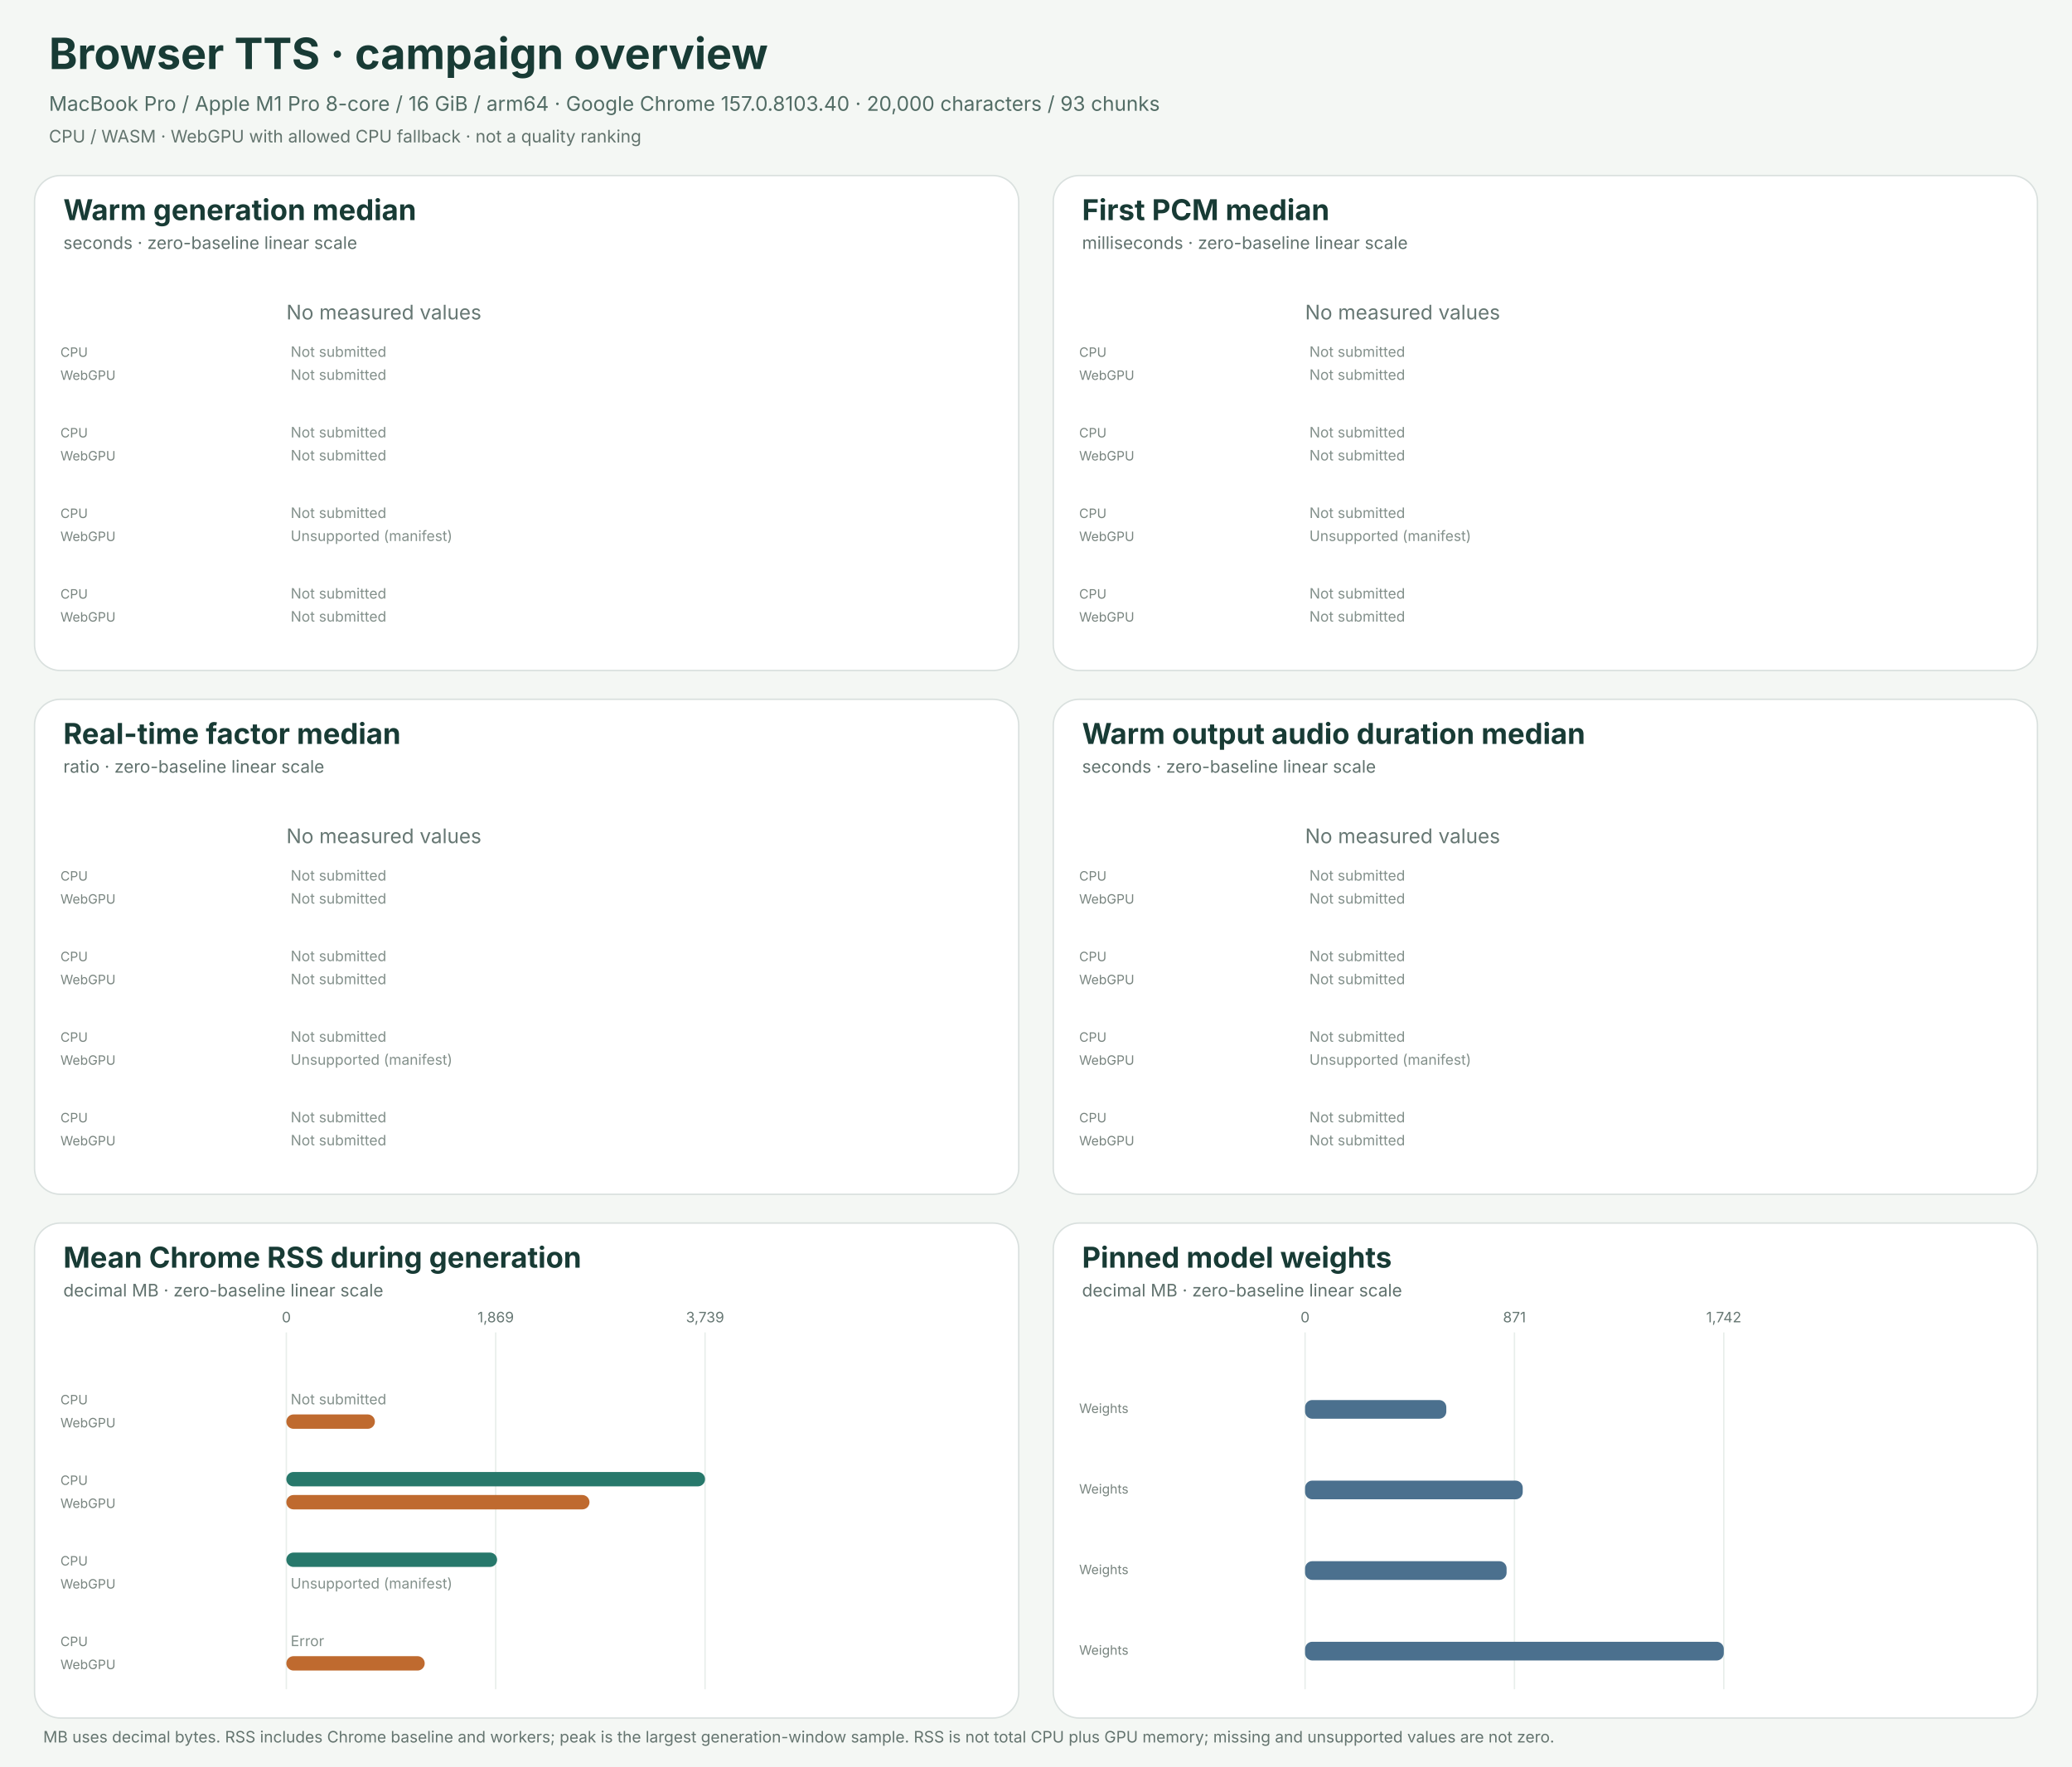
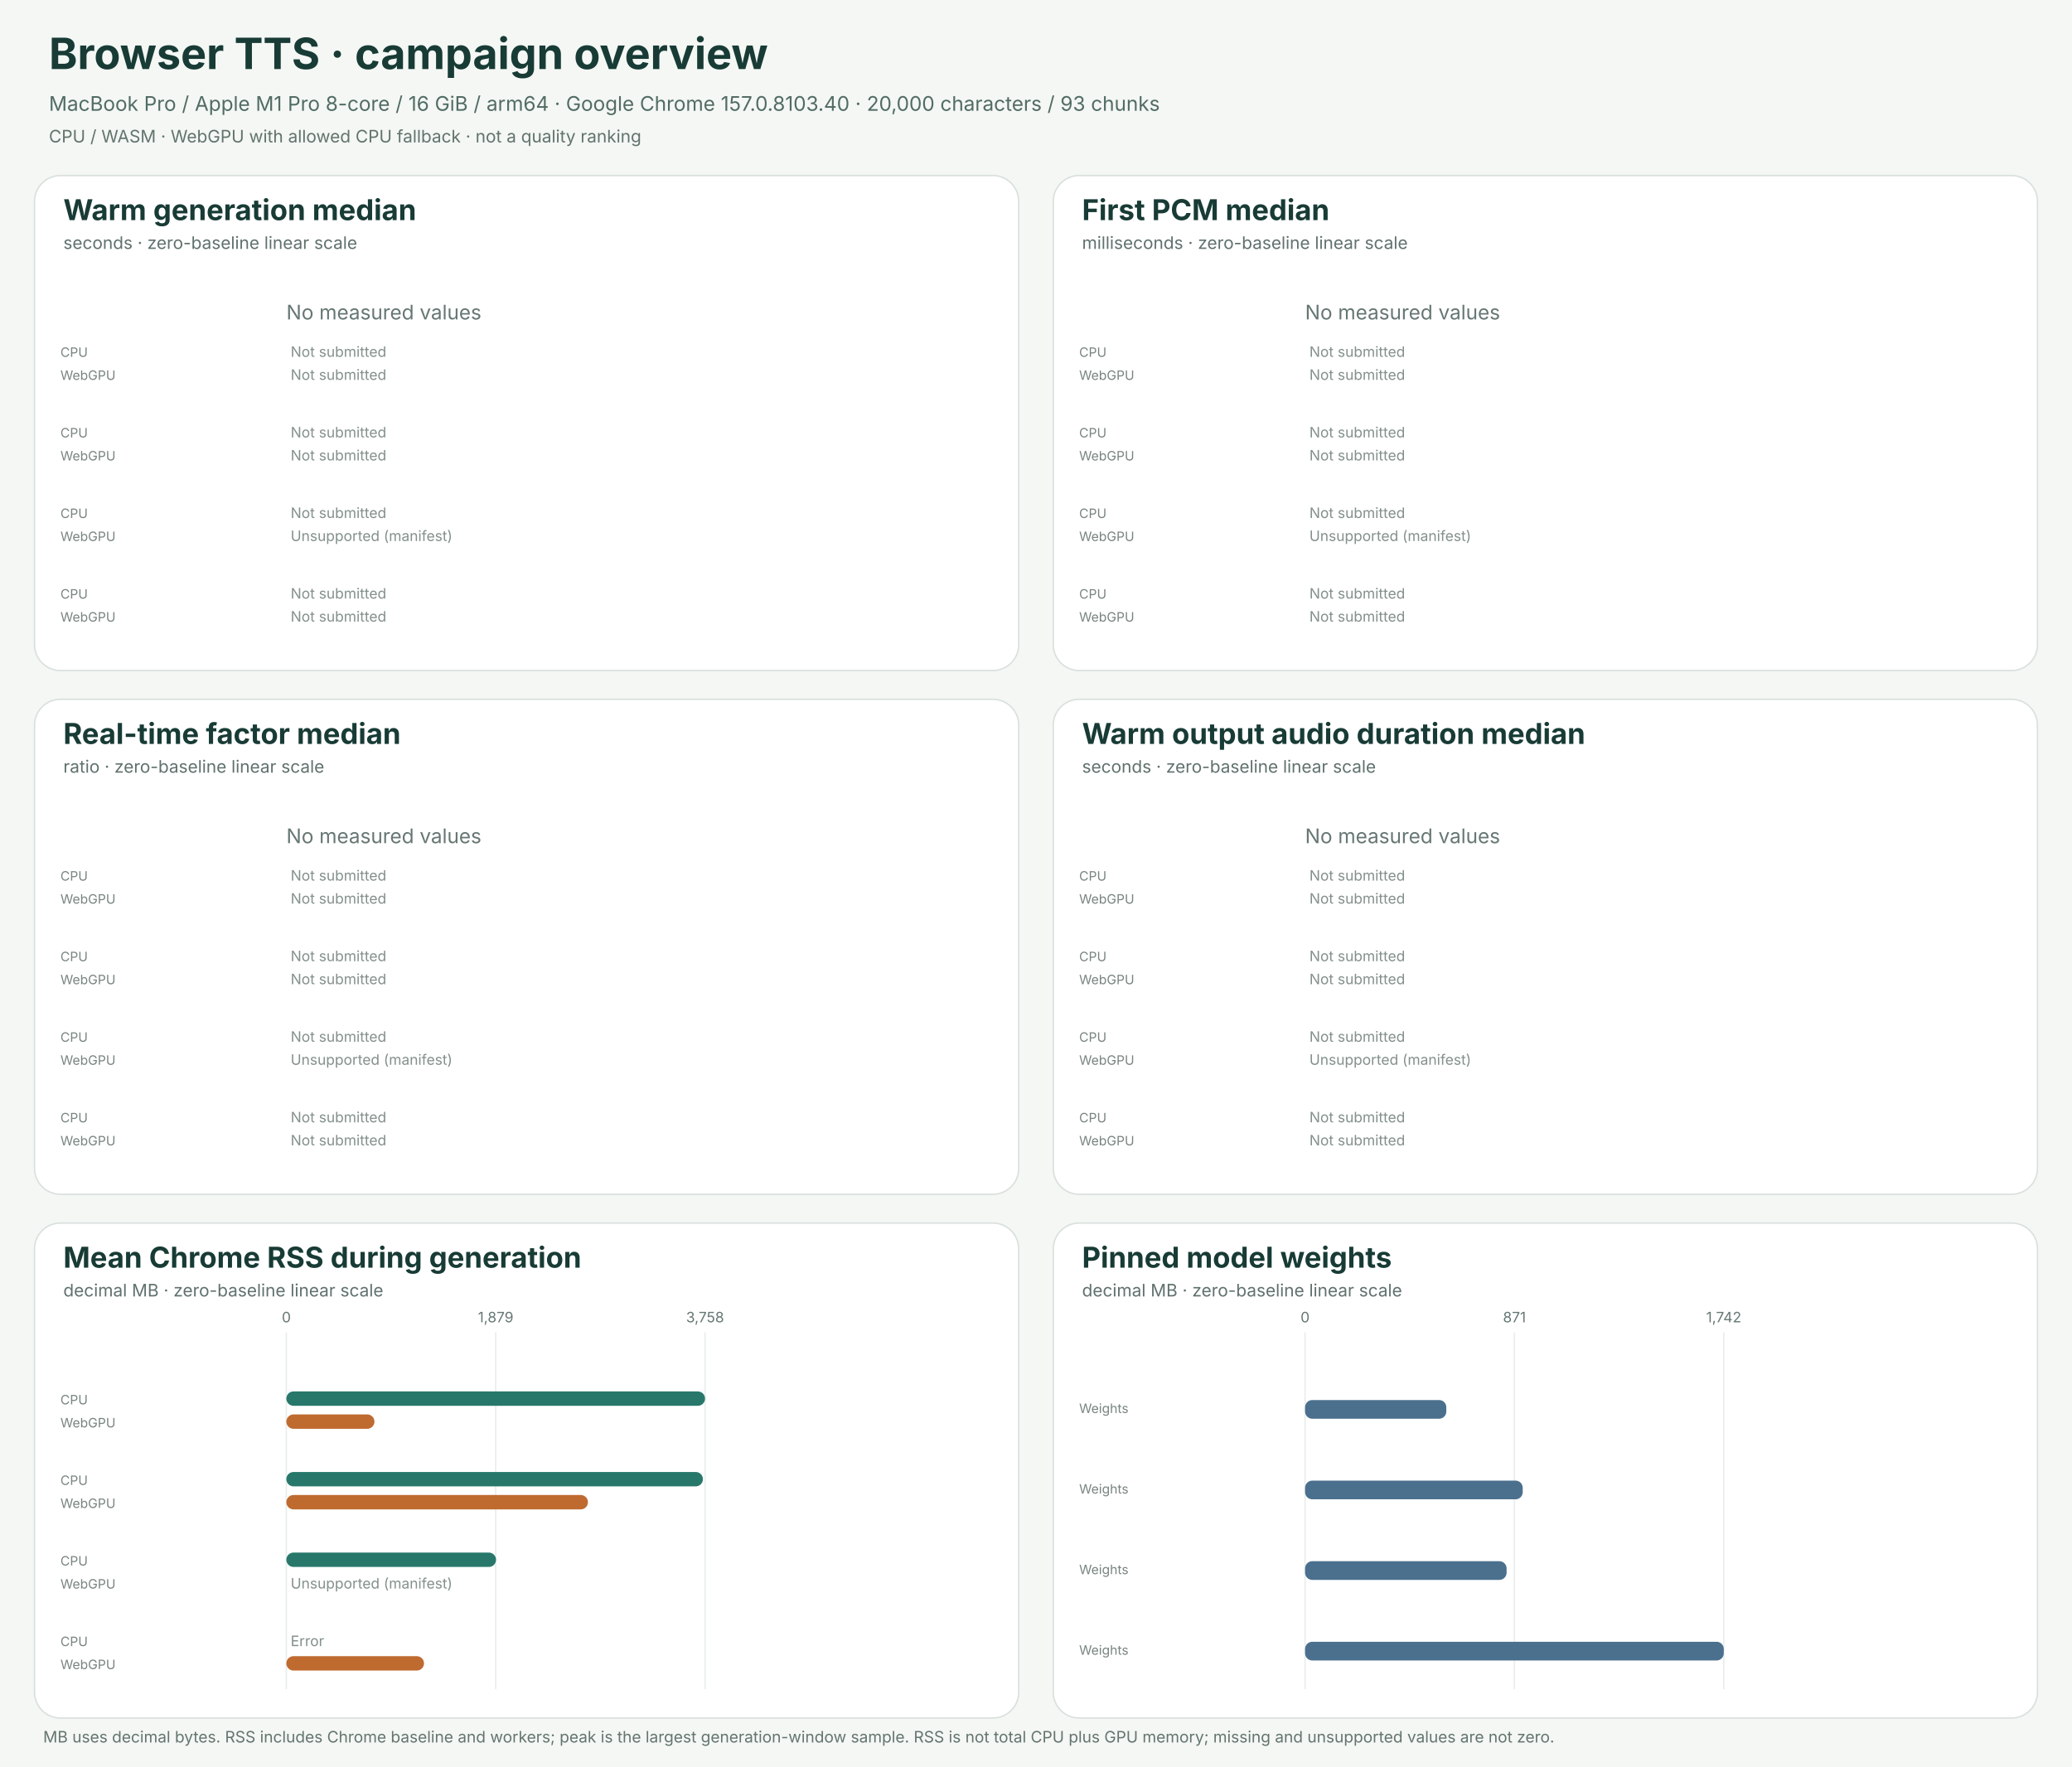
<svg xmlns="http://www.w3.org/2000/svg" width="1440" height="1228" viewBox="0 0 1440 1228" role="img" aria-labelledby="campaign-title campaign-desc">
  <rect width="100%" height="100%" fill="#f4f7f4" />
  <g font-family="system-ui,-apple-system,BlinkMacSystemFont,Segoe UI,sans-serif" fill="#183b35">
    <text x="34" y="48" font-size="30" font-weight="750">Browser TTS · campaign overview</text>
    <text x="34" y="77" font-size="14" fill="#526c65">MacBook Pro / Apple M1 Pro 8-core / 16 GiB / arm64 · Google Chrome 157.0.8103.40 · 20,000 characters / 93 chunks</text>
    <text x="34" y="99" font-size="12" fill="#62736d">CPU / WASM · WebGPU with allowed CPU fallback · not a quality ranking</text>
    <g>
      <rect x="24" y="122" width="684" height="344" rx="18" fill="#ffffff" stroke="#d9e0de" />
      <text x="44" y="153" font-size="20" font-weight="700" fill="#183b35">Warm generation median</text>
      <text x="44" y="173" font-size="12" fill="#60716d">seconds · zero-baseline linear scale</text>
      <text x="199" y="222" font-size="14" fill="#667773">No measured values</text>
      <text x="42" y="232" font-size="12" font-weight="600" fill="#243f39" />
      <text x="42" y="248" font-size="9" fill="#78847f">CPU</text>
      <text x="202" y="248" font-size="10" fill="#83908b">Not submitted</text>
      <text x="42" y="264" font-size="9" fill="#78847f">WebGPU</text>
      <text x="202" y="264" font-size="10" fill="#83908b">Not submitted</text>
      <text x="42" y="288" font-size="12" font-weight="600" fill="#243f39" />
      <text x="42" y="304" font-size="9" fill="#78847f">CPU</text>
      <text x="202" y="304" font-size="10" fill="#83908b">Not submitted</text>
      <text x="42" y="320" font-size="9" fill="#78847f">WebGPU</text>
      <text x="202" y="320" font-size="10" fill="#83908b">Not submitted</text>
      <text x="42" y="344" font-size="12" font-weight="600" fill="#243f39" />
      <text x="42" y="360" font-size="9" fill="#78847f">CPU</text>
      <text x="202" y="360" font-size="10" fill="#83908b">Not submitted</text>
      <text x="42" y="376" font-size="9" fill="#78847f">WebGPU</text>
      <text x="202" y="376" font-size="10" fill="#83908b">Unsupported (manifest)</text>
      <text x="42" y="400" font-size="12" font-weight="600" fill="#243f39" />
      <text x="42" y="416" font-size="9" fill="#78847f">CPU</text>
      <text x="202" y="416" font-size="10" fill="#83908b">Not submitted</text>
      <text x="42" y="432" font-size="9" fill="#78847f">WebGPU</text>
      <text x="202" y="432" font-size="10" fill="#83908b">Not submitted</text>
    </g>
    <g>
      <rect x="732" y="122" width="684" height="344" rx="18" fill="#ffffff" stroke="#d9e0de" />
      <text x="752" y="153" font-size="20" font-weight="700" fill="#183b35">First PCM median</text>
      <text x="752" y="173" font-size="12" fill="#60716d">milliseconds · zero-baseline linear scale</text>
      <text x="907" y="222" font-size="14" fill="#667773">No measured values</text>
      <text x="750" y="232" font-size="12" font-weight="600" fill="#243f39" />
      <text x="750" y="248" font-size="9" fill="#78847f">CPU</text>
      <text x="910" y="248" font-size="10" fill="#83908b">Not submitted</text>
      <text x="750" y="264" font-size="9" fill="#78847f">WebGPU</text>
      <text x="910" y="264" font-size="10" fill="#83908b">Not submitted</text>
      <text x="750" y="288" font-size="12" font-weight="600" fill="#243f39" />
      <text x="750" y="304" font-size="9" fill="#78847f">CPU</text>
      <text x="910" y="304" font-size="10" fill="#83908b">Not submitted</text>
      <text x="750" y="320" font-size="9" fill="#78847f">WebGPU</text>
      <text x="910" y="320" font-size="10" fill="#83908b">Not submitted</text>
      <text x="750" y="344" font-size="12" font-weight="600" fill="#243f39" />
      <text x="750" y="360" font-size="9" fill="#78847f">CPU</text>
      <text x="910" y="360" font-size="10" fill="#83908b">Not submitted</text>
      <text x="750" y="376" font-size="9" fill="#78847f">WebGPU</text>
      <text x="910" y="376" font-size="10" fill="#83908b">Unsupported (manifest)</text>
      <text x="750" y="400" font-size="12" font-weight="600" fill="#243f39" />
      <text x="750" y="416" font-size="9" fill="#78847f">CPU</text>
      <text x="910" y="416" font-size="10" fill="#83908b">Not submitted</text>
      <text x="750" y="432" font-size="9" fill="#78847f">WebGPU</text>
      <text x="910" y="432" font-size="10" fill="#83908b">Not submitted</text>
    </g>
    <g>
      <rect x="24" y="486" width="684" height="344" rx="18" fill="#ffffff" stroke="#d9e0de" />
      <text x="44" y="517" font-size="20" font-weight="700" fill="#183b35">Real-time factor median</text>
      <text x="44" y="537" font-size="12" fill="#60716d">ratio · zero-baseline linear scale</text>
      <text x="199" y="586" font-size="14" fill="#667773">No measured values</text>
      <text x="42" y="596" font-size="12" font-weight="600" fill="#243f39" />
      <text x="42" y="612" font-size="9" fill="#78847f">CPU</text>
      <text x="202" y="612" font-size="10" fill="#83908b">Not submitted</text>
      <text x="42" y="628" font-size="9" fill="#78847f">WebGPU</text>
      <text x="202" y="628" font-size="10" fill="#83908b">Not submitted</text>
      <text x="42" y="652" font-size="12" font-weight="600" fill="#243f39" />
      <text x="42" y="668" font-size="9" fill="#78847f">CPU</text>
      <text x="202" y="668" font-size="10" fill="#83908b">Not submitted</text>
      <text x="42" y="684" font-size="9" fill="#78847f">WebGPU</text>
      <text x="202" y="684" font-size="10" fill="#83908b">Not submitted</text>
      <text x="42" y="708" font-size="12" font-weight="600" fill="#243f39" />
      <text x="42" y="724" font-size="9" fill="#78847f">CPU</text>
      <text x="202" y="724" font-size="10" fill="#83908b">Not submitted</text>
      <text x="42" y="740" font-size="9" fill="#78847f">WebGPU</text>
      <text x="202" y="740" font-size="10" fill="#83908b">Unsupported (manifest)</text>
      <text x="42" y="764" font-size="12" font-weight="600" fill="#243f39" />
      <text x="42" y="780" font-size="9" fill="#78847f">CPU</text>
      <text x="202" y="780" font-size="10" fill="#83908b">Not submitted</text>
      <text x="42" y="796" font-size="9" fill="#78847f">WebGPU</text>
      <text x="202" y="796" font-size="10" fill="#83908b">Not submitted</text>
    </g>
    <g>
      <rect x="732" y="486" width="684" height="344" rx="18" fill="#ffffff" stroke="#d9e0de" />
      <text x="752" y="517" font-size="20" font-weight="700" fill="#183b35">Warm output audio duration median</text>
      <text x="752" y="537" font-size="12" fill="#60716d">seconds · zero-baseline linear scale</text>
      <text x="907" y="586" font-size="14" fill="#667773">No measured values</text>
      <text x="750" y="596" font-size="12" font-weight="600" fill="#243f39" />
      <text x="750" y="612" font-size="9" fill="#78847f">CPU</text>
      <text x="910" y="612" font-size="10" fill="#83908b">Not submitted</text>
      <text x="750" y="628" font-size="9" fill="#78847f">WebGPU</text>
      <text x="910" y="628" font-size="10" fill="#83908b">Not submitted</text>
      <text x="750" y="652" font-size="12" font-weight="600" fill="#243f39" />
      <text x="750" y="668" font-size="9" fill="#78847f">CPU</text>
      <text x="910" y="668" font-size="10" fill="#83908b">Not submitted</text>
      <text x="750" y="684" font-size="9" fill="#78847f">WebGPU</text>
      <text x="910" y="684" font-size="10" fill="#83908b">Not submitted</text>
      <text x="750" y="708" font-size="12" font-weight="600" fill="#243f39" />
      <text x="750" y="724" font-size="9" fill="#78847f">CPU</text>
      <text x="910" y="724" font-size="10" fill="#83908b">Not submitted</text>
      <text x="750" y="740" font-size="9" fill="#78847f">WebGPU</text>
      <text x="910" y="740" font-size="10" fill="#83908b">Unsupported (manifest)</text>
      <text x="750" y="764" font-size="12" font-weight="600" fill="#243f39" />
      <text x="750" y="780" font-size="9" fill="#78847f">CPU</text>
      <text x="910" y="780" font-size="10" fill="#83908b">Not submitted</text>
      <text x="750" y="796" font-size="9" fill="#78847f">WebGPU</text>
      <text x="910" y="796" font-size="10" fill="#83908b">Not submitted</text>
    </g>
    <g>
      <rect x="24" y="850" width="684" height="344" rx="18" fill="#ffffff" stroke="#d9e0de" />
      <text x="44" y="881" font-size="20" font-weight="700" fill="#183b35">Mean Chrome RSS during generation</text>
      <text x="44" y="901" font-size="12" fill="#60716d">decimal MB · zero-baseline linear scale</text>
      <path d="M199 926V1174" stroke="#e8eeeb" />
      <text x="199" y="919" text-anchor="middle" font-size="10" fill="#667773">0</text>
      <path d="M344.5 926V1174" stroke="#e8eeeb" />
-       <text x="344.5" y="919" text-anchor="middle" font-size="10" fill="#667773">1,869</text>
+       <text x="344.5" y="919" text-anchor="middle" font-size="10" fill="#667773">1,879</text>
      <path d="M490 926V1174" stroke="#e8eeeb" />
-       <text x="490" y="919" text-anchor="middle" font-size="10" fill="#667773">3,739</text>
+       <text x="490" y="919" text-anchor="middle" font-size="10" fill="#667773">3,758</text>
      <text x="42" y="960" font-size="12" font-weight="600" fill="#243f39" />
      <text x="42" y="976" font-size="9" fill="#78847f">CPU</text>
-       <text x="202" y="976" font-size="10" fill="#83908b">Not submitted</text>
+       <rect x="199" y="967" width="291.00" height="10" rx="5" fill="#27786b" />
+       <text x="498" y="976" font-size="10" fill="#263d37" />
      <text x="42" y="992" font-size="9" fill="#78847f">WebGPU</text>
-       <rect x="199" y="983" width="61.55" height="10" rx="5" fill="#bf6a2f" />
+       <rect x="199" y="983" width="61.24" height="10" rx="5" fill="#bf6a2f" />
      <text x="498" y="992" font-size="10" fill="#263d37" />
      <text x="42" y="1016" font-size="12" font-weight="600" fill="#243f39" />
      <text x="42" y="1032" font-size="9" fill="#78847f">CPU</text>
-       <rect x="199" y="1023" width="291.00" height="10" rx="5" fill="#27786b" />
+       <rect x="199" y="1023" width="289.52" height="10" rx="5" fill="#27786b" />
      <text x="498" y="1032" font-size="10" fill="#263d37" />
      <text x="42" y="1048" font-size="9" fill="#78847f">WebGPU</text>
-       <rect x="199" y="1039" width="210.69" height="10" rx="5" fill="#bf6a2f" />
+       <rect x="199" y="1039" width="209.62" height="10" rx="5" fill="#bf6a2f" />
      <text x="498" y="1048" font-size="10" fill="#263d37" />
      <text x="42" y="1072" font-size="12" font-weight="600" fill="#243f39" />
      <text x="42" y="1088" font-size="9" fill="#78847f">CPU</text>
-       <rect x="199" y="1079" width="146.49" height="10" rx="5" fill="#27786b" />
+       <rect x="199" y="1079" width="145.74" height="10" rx="5" fill="#27786b" />
      <text x="498" y="1088" font-size="10" fill="#263d37" />
      <text x="42" y="1104" font-size="9" fill="#78847f">WebGPU</text>
      <text x="202" y="1104" font-size="10" fill="#83908b">Unsupported (manifest)</text>
      <text x="42" y="1128" font-size="12" font-weight="600" fill="#243f39" />
      <text x="42" y="1144" font-size="9" fill="#78847f">CPU</text>
      <text x="202" y="1144" font-size="10" fill="#83908b">Error</text>
      <text x="42" y="1160" font-size="9" fill="#78847f">WebGPU</text>
-       <rect x="199" y="1151" width="96.17" height="10" rx="5" fill="#bf6a2f" />
+       <rect x="199" y="1151" width="95.68" height="10" rx="5" fill="#bf6a2f" />
      <text x="498" y="1160" font-size="10" fill="#263d37" />
    </g>
    <g>
      <rect x="732" y="850" width="684" height="344" rx="18" fill="#ffffff" stroke="#d9e0de" />
      <text x="752" y="881" font-size="20" font-weight="700" fill="#183b35">Pinned model weights</text>
      <text x="752" y="901" font-size="12" fill="#60716d">decimal MB · zero-baseline linear scale</text>
      <path d="M907 926V1174" stroke="#e8eeeb" />
      <text x="907" y="919" text-anchor="middle" font-size="10" fill="#667773">0</text>
      <path d="M1052.5 926V1174" stroke="#e8eeeb" />
      <text x="1052.5" y="919" text-anchor="middle" font-size="10" fill="#667773">871</text>
      <path d="M1198 926V1174" stroke="#e8eeeb" />
      <text x="1198" y="919" text-anchor="middle" font-size="10" fill="#667773">1,742</text>
      <text x="750" y="960" font-size="12" font-weight="600" fill="#243f39" />
      <text x="750" y="982" font-size="9" fill="#78847f">Weights</text>
      <rect x="907" y="973" width="98.16" height="13" rx="5" fill="#4b708e" />
      <text x="1206" y="982" font-size="10" fill="#263d37" />
      <text x="750" y="1016" font-size="12" font-weight="600" fill="#243f39" />
      <text x="750" y="1038" font-size="9" fill="#78847f">Weights</text>
      <rect x="907" y="1029" width="151.27" height="13" rx="5" fill="#4b708e" />
      <text x="1206" y="1038" font-size="10" fill="#263d37" />
      <text x="750" y="1072" font-size="12" font-weight="600" fill="#243f39" />
      <text x="750" y="1094" font-size="9" fill="#78847f">Weights</text>
      <rect x="907" y="1085" width="140.06" height="13" rx="5" fill="#4b708e" />
      <text x="1206" y="1094" font-size="10" fill="#263d37" />
      <text x="750" y="1128" font-size="12" font-weight="600" fill="#243f39" />
      <text x="750" y="1150" font-size="9" fill="#78847f">Weights</text>
      <rect x="907" y="1141" width="291.00" height="13" rx="5" fill="#4b708e" />
      <text x="1206" y="1150" font-size="10" fill="#263d37" />
    </g>
    <text x="30" y="1211" font-size="11" fill="#64746f">MB uses decimal bytes. RSS includes Chrome baseline and workers; peak is the largest generation-window sample. RSS is not total CPU plus GPU memory; missing and unsupported values are not zero.</text>
  </g>
</svg>
